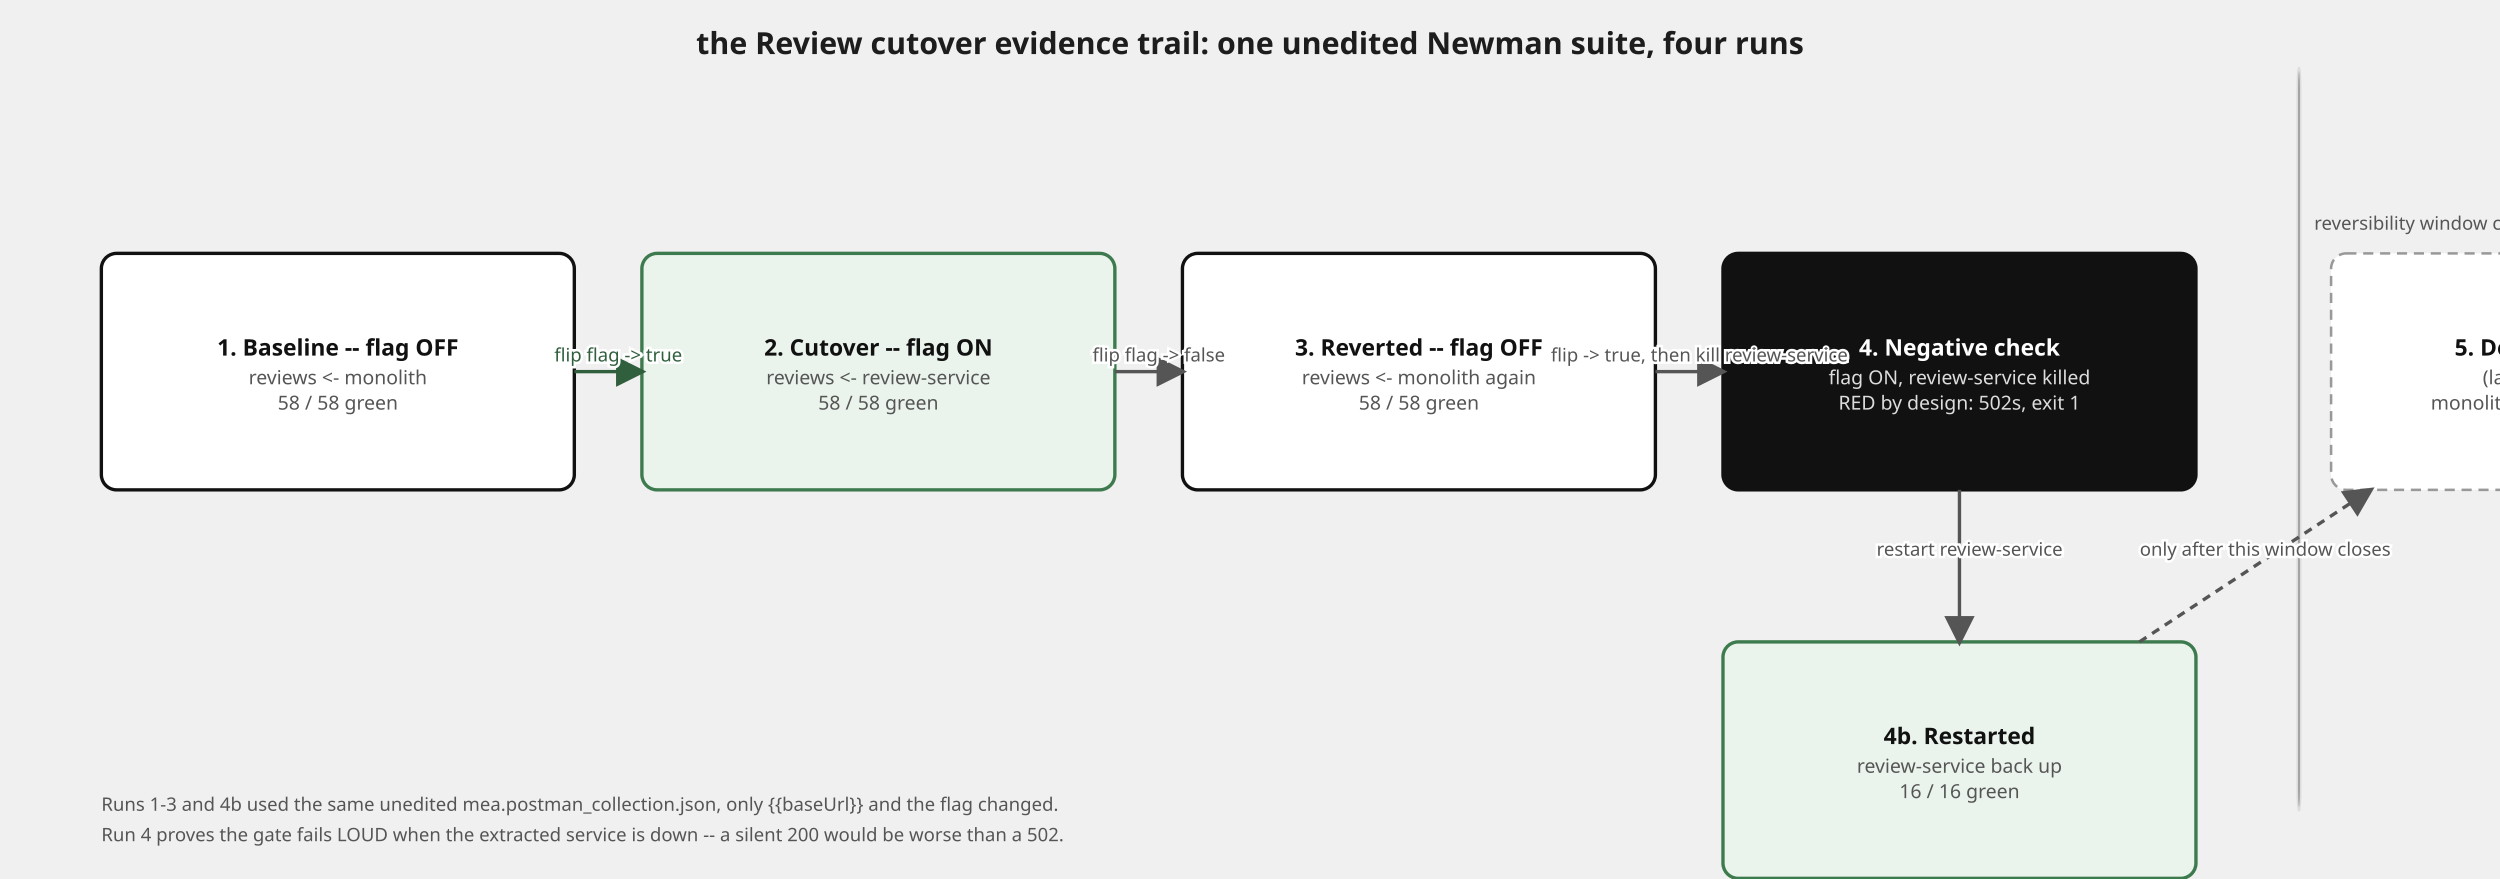
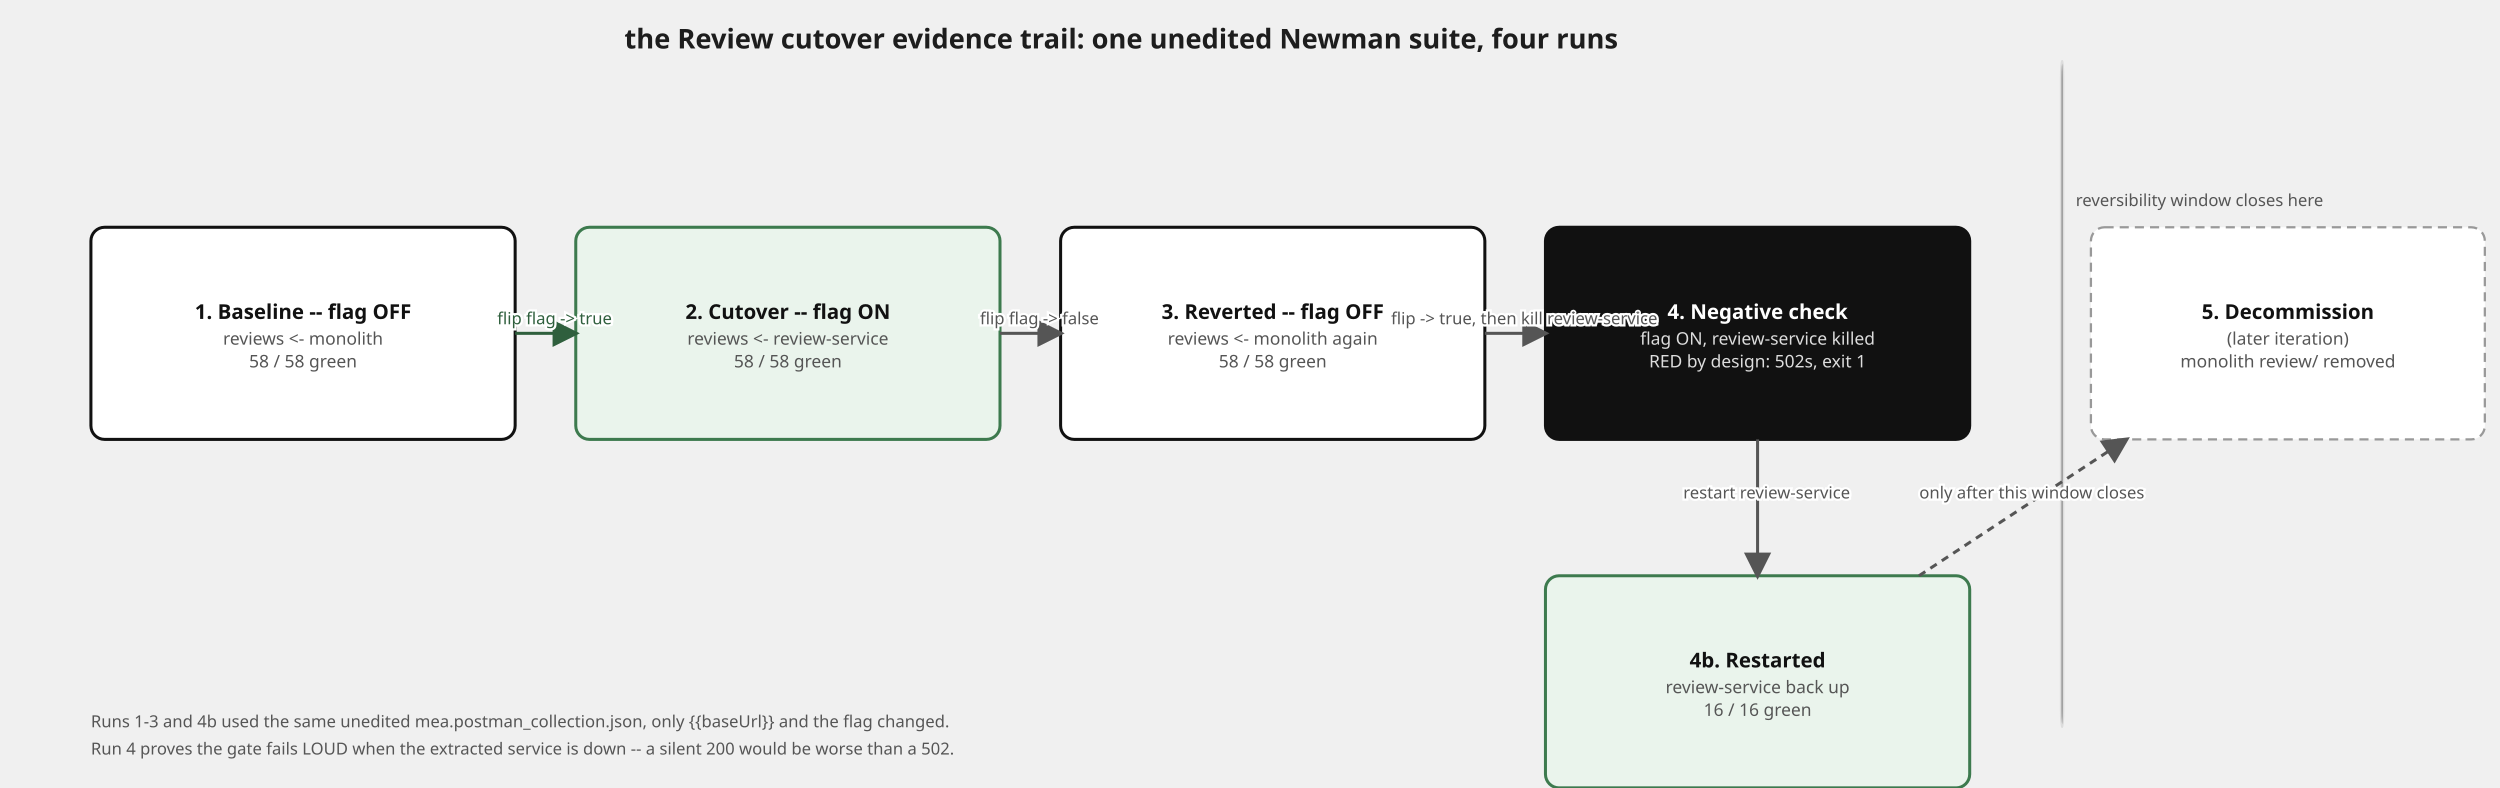
- <svg xmlns="http://www.w3.org/2000/svg" viewBox="0 0 1480 520" font-family="'Red Hat Text', system-ui, sans-serif" role="img">
+ <svg xmlns="http://www.w3.org/2000/svg" viewBox="0 0 1650 520" font-family="'Red Hat Text', system-ui, sans-serif" role="img">
  <defs>
    <marker id="a" viewBox="0 0 10 10" refX="8.5" refY="5" markerWidth="9" markerHeight="9" orient="auto-start-reverse">
      <path d="M0,0 L10,5 L0,10 z" fill="#555" />
    </marker>
    <marker id="am" viewBox="0 0 10 10" refX="8.5" refY="5" markerWidth="9" markerHeight="9" orient="auto-start-reverse">
      <path d="M0,0 L10,5 L0,10 z" fill="#2f5f3d" />
    </marker>
  </defs>
  <rect x="1360" y="40" width="2" height="440" rx="12" fill="#999999" stroke="#ddd" />
  <rect x="60" y="150" width="280" height="140" rx="9" fill="#ffffff" stroke="#111111" stroke-width="2" />
  <text x="200.0" y="210.5" font-size="13.5" font-weight="700" fill="#111111" text-anchor="middle">1. Baseline -- flag OFF</text>
  <text x="200.0" y="227.5" font-size="11.5" fill="#555555" text-anchor="middle">reviews &lt;- monolith</text>
  <text x="200.0" y="242.5" font-size="11.5" fill="#555555" text-anchor="middle">58 / 58 green</text>
  <rect x="380" y="150" width="280" height="140" rx="9" fill="#eaf4ec" stroke="#3d7a4e" stroke-width="2" />
  <text x="520.0" y="210.5" font-size="13.5" font-weight="700" fill="#111111" text-anchor="middle">2. Cutover -- flag ON</text>
  <text x="520.0" y="227.5" font-size="11.5" fill="#555555" text-anchor="middle">reviews &lt;- review-service</text>
  <text x="520.0" y="242.5" font-size="11.5" fill="#555555" text-anchor="middle">58 / 58 green</text>
  <rect x="700" y="150" width="280" height="140" rx="9" fill="#ffffff" stroke="#111111" stroke-width="2" />
  <text x="840.0" y="210.5" font-size="13.5" font-weight="700" fill="#111111" text-anchor="middle">3. Reverted -- flag OFF</text>
  <text x="840.0" y="227.5" font-size="11.5" fill="#555555" text-anchor="middle">reviews &lt;- monolith again</text>
  <text x="840.0" y="242.5" font-size="11.5" fill="#555555" text-anchor="middle">58 / 58 green</text>
  <rect x="1020" y="150" width="280" height="140" rx="9" fill="#111111" stroke="#111111" stroke-width="2" />
  <text x="1160.0" y="210.5" font-size="13.5" font-weight="700" fill="#ffffff" text-anchor="middle">4. Negative check</text>
  <text x="1160.0" y="227.5" font-size="11.5" fill="#dddddd" text-anchor="middle">flag ON, review-service killed</text>
  <text x="1160.0" y="242.5" font-size="11.5" fill="#dddddd" text-anchor="middle">RED by design: 502s, exit 1</text>
  <rect x="1020" y="380" width="280" height="140" rx="9" fill="#eaf4ec" stroke="#3d7a4e" stroke-width="2" />
  <text x="1160.0" y="440.5" font-size="13.5" font-weight="700" fill="#111111" text-anchor="middle">4b. Restarted</text>
  <text x="1160.0" y="457.5" font-size="11.5" fill="#555555" text-anchor="middle">review-service back up</text>
  <text x="1160.0" y="472.5" font-size="11.5" fill="#555555" text-anchor="middle">16 / 16 green</text>
  <rect x="1380" y="150" width="260" height="140" rx="9" fill="#ffffff" stroke="#999999" stroke-width="1.5" stroke-dasharray="6 4" />
  <text x="1510.0" y="210.5" font-size="13.5" font-weight="700" fill="#111111" text-anchor="middle">5. Decommission</text>
  <text x="1510.0" y="227.5" font-size="11.5" fill="#555555" text-anchor="middle">(later iteration)</text>
  <text x="1510.0" y="242.5" font-size="11.5" fill="#555555" text-anchor="middle">monolith review/ removed</text>
  <path d="M340.0,220.0 L380.0,220.0" fill="none" stroke="#2f5f3d" stroke-width="2" marker-end="url(#am)" />
  <text x="366.0" y="214.0" font-size="11" fill="#ffffff" stroke="#ffffff" stroke-width="3" paint-order="stroke" text-anchor="middle">flip flag -&gt; true</text>
  <text x="366.0" y="214.0" font-size="11" fill="#2f5f3d" text-anchor="middle">flip flag -&gt; true</text>
  <path d="M660.0,220.0 L700.0,220.0" fill="none" stroke="#555" stroke-width="2" marker-end="url(#a)" />
  <text x="686.0" y="214.0" font-size="11" fill="#ffffff" stroke="#ffffff" stroke-width="3" paint-order="stroke" text-anchor="middle">flip flag -&gt; false</text>
  <text x="686.0" y="214.0" font-size="11" fill="#555" text-anchor="middle">flip flag -&gt; false</text>
  <path d="M980.0,220.0 L1020.0,220.0" fill="none" stroke="#555" stroke-width="2" marker-end="url(#a)" />
  <text x="1006.0" y="214.0" font-size="11" fill="#ffffff" stroke="#ffffff" stroke-width="3" paint-order="stroke" text-anchor="middle">flip -&gt; true, then kill review-service</text>
  <text x="1006.0" y="214.0" font-size="11" fill="#555" text-anchor="middle">flip -&gt; true, then kill review-service</text>
  <path d="M1160.0,290.0 L1160.0,380.0" fill="none" stroke="#555" stroke-width="2" marker-end="url(#a)" />
  <text x="1166.0" y="329.0" font-size="11" fill="#ffffff" stroke="#ffffff" stroke-width="3" paint-order="stroke" text-anchor="middle">restart review-service</text>
  <text x="1166.0" y="329.0" font-size="11" fill="#555" text-anchor="middle">restart review-service</text>
  <path d="M1266.522,380.0 L1403.478,290.0" fill="none" stroke="#555" stroke-width="2" stroke-dasharray="5 4" marker-end="url(#a)" />
  <text x="1341.0" y="329.0" font-size="11" fill="#ffffff" stroke="#ffffff" stroke-width="3" paint-order="stroke" text-anchor="middle">only after this window closes</text>
  <text x="1341.0" y="329.0" font-size="11" fill="#555" text-anchor="middle">only after this window closes</text>
  <text x="740.0" y="32" font-size="18" fill="#1d1d1d" text-anchor="middle" font-weight="700">the Review cutover evidence trail: one unedited Newman suite, four runs</text>
  <text x="1370" y="136" font-size="11" fill="#555555" text-anchor="start">reversibility window closes here</text>
  <text x="60" y="480" font-size="11" fill="#555555" text-anchor="start">Runs 1-3 and 4b used the same unedited mea.postman_collection.json, only {{baseUrl}} and the flag changed.</text>
  <text x="60" y="498" font-size="11" fill="#555555" text-anchor="start">Run 4 proves the gate fails LOUD when the extracted service is down -- a silent 200 would be worse than a 502.</text>
</svg>
